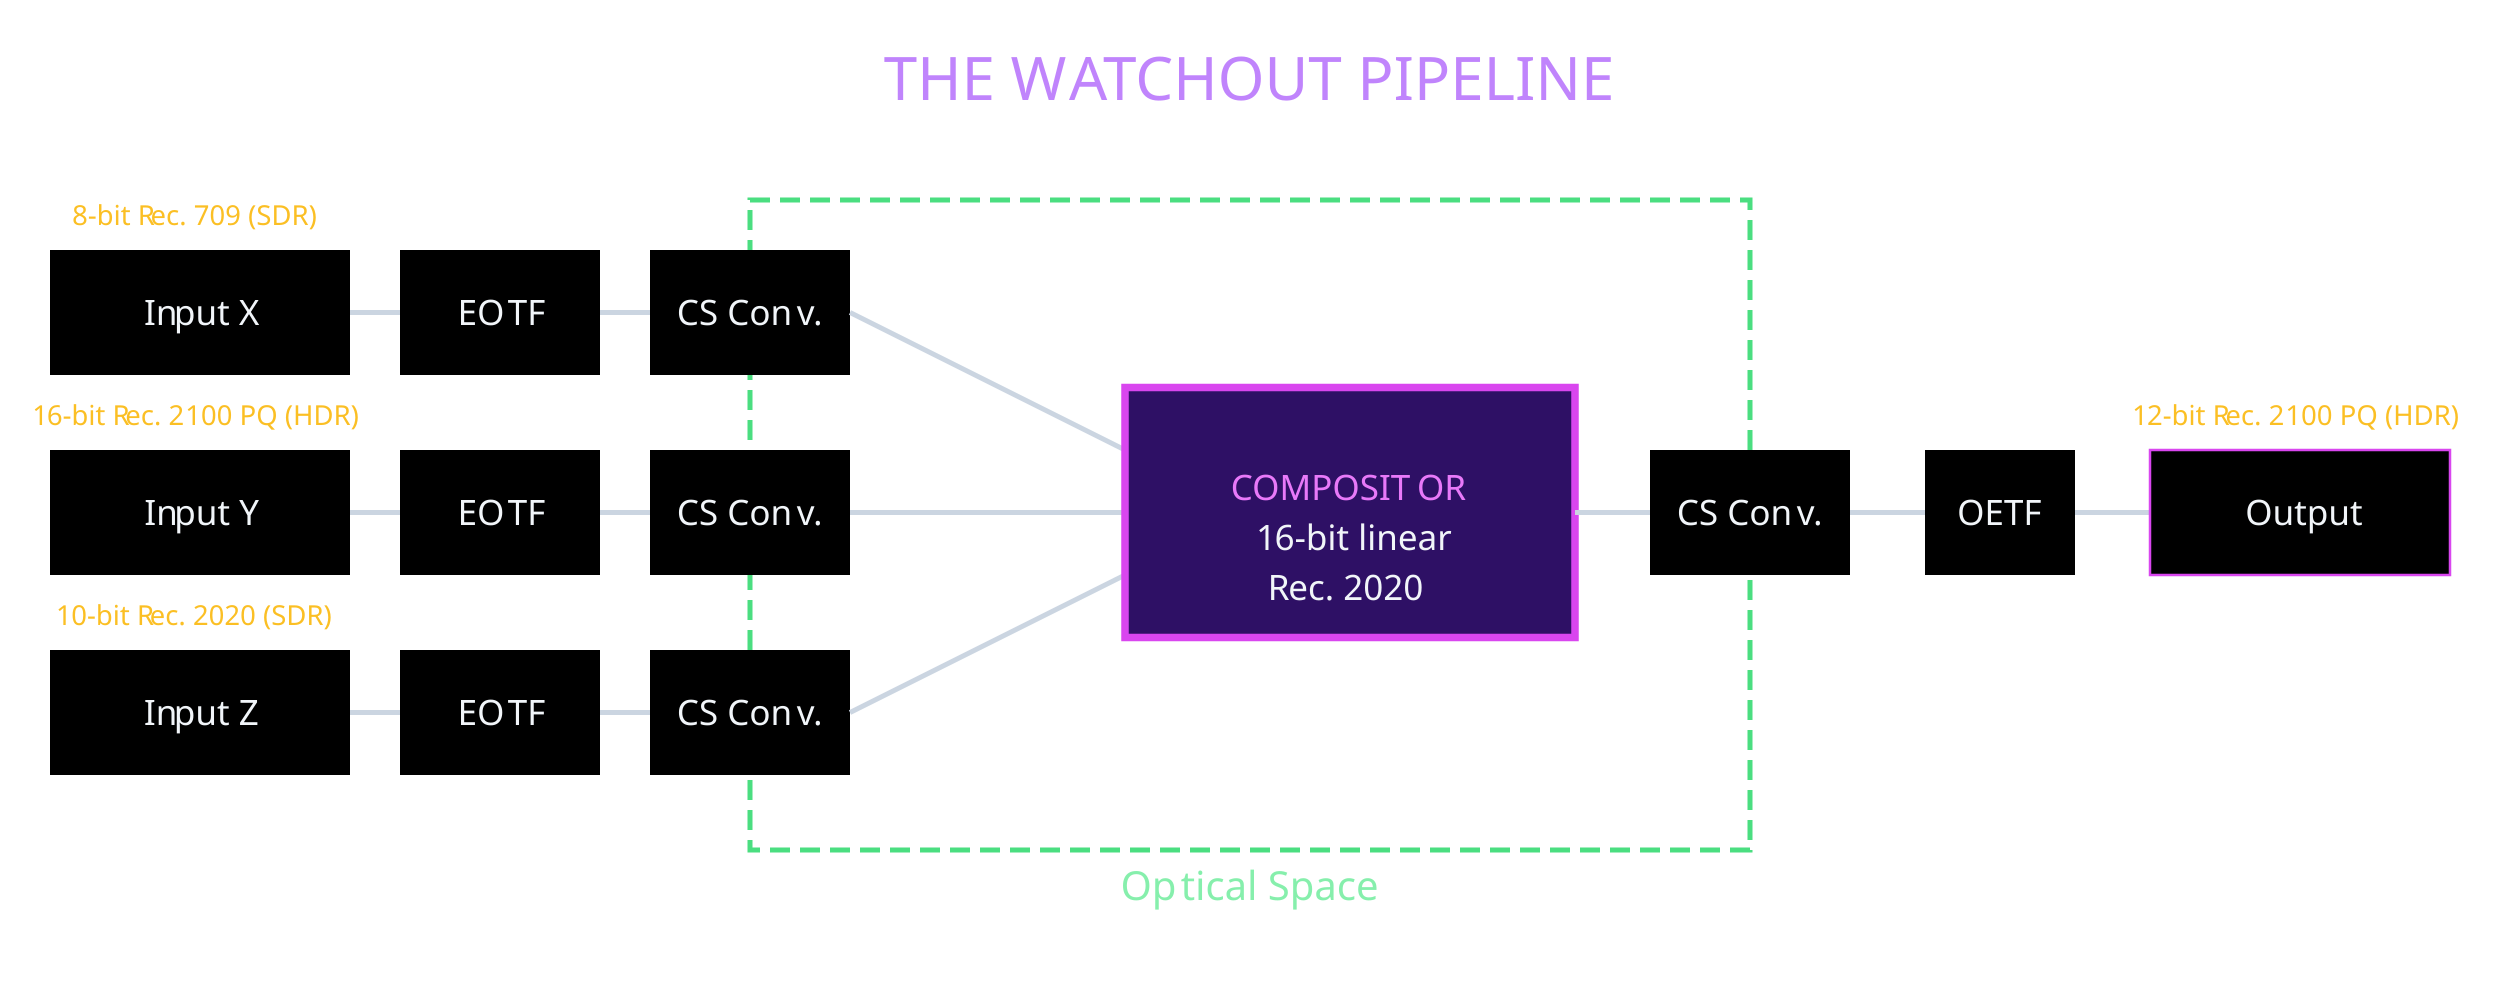
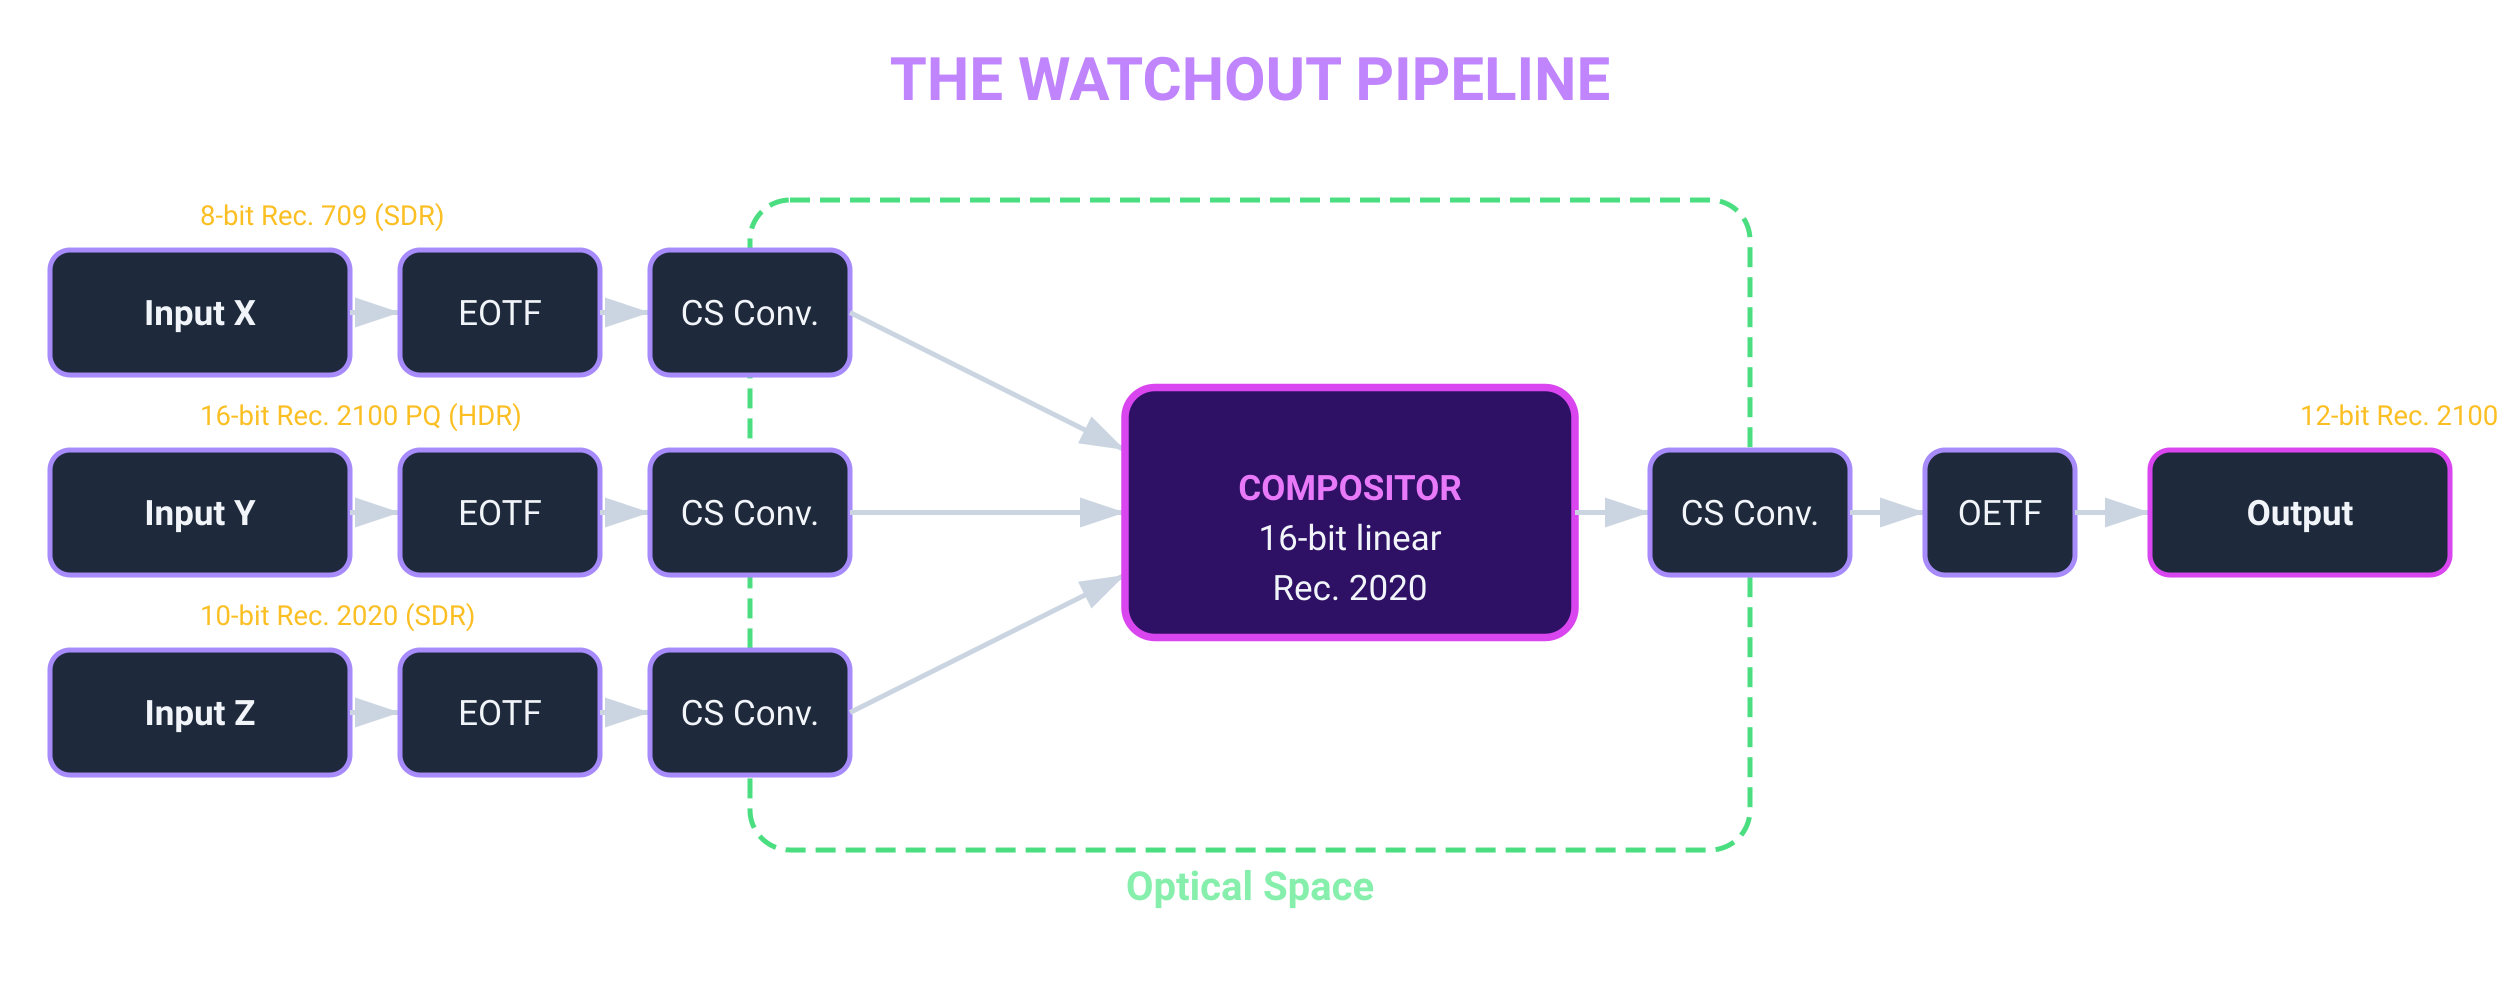
- <svg xmlns="http://www.w3.org/2000/svg" width="100%" height="100%" viewBox="0 0 1000 400" version="1.1" xml:space="preserve" style="fill-rule:evenodd;clip-rule:evenodd;">
-   <text x="353.51px" y="40px" style="font-family:'Futura-Medium', 'Futura', sans-serif;font-weight:500;font-size:24px;fill:#c084fc;">THE W<tspan x="427.584px 444.354px 455.287px 472.607px 490.209px " y="40px 40px 40px 40px 40px ">ATCHO</tspan>UT PIPELINE</text>
-   <rect x="300" y="80" width="400" height="260" style="fill:none;stroke:#4ade80;stroke-width:2px;stroke-dasharray:8,4;" />
-   <text x="448.238px" y="360px" style="font-family:'Futura-Medium', 'Futura', sans-serif;font-weight:500;font-size:16px;fill:#86efac;">Op<tspan x="472.27px 476.645px " y="360px 360px ">ti</tspan>cal Space</text>
-   <g>
-     <text x="28.838px" y="90px" style="font-family:'Futura-Medium', 'Futura', sans-serif;font-weight:500;font-size:11px;fill:#fbbf24;">8-bit R<tspan x="60.205px 66.29px " y="90px 90px ">ec</tspan>. 709 (SDR)</text>
-     <rect x="20" y="100" width="120" height="50" />
-     <text x="57.602px" y="130px" style="font-family:'Futura-Medium', 'Futura', sans-serif;font-weight:500;font-size:14px;fill:#f1f5f9;">In<tspan x="69.579px 77.973px " y="130px 130px ">pu</tspan>t X</text>
+ <svg xmlns="http://www.w3.org/2000/svg" width="1000" height="400" viewBox="0 0 1000 400">
+   <defs>
+     <style>
+       /* Dark Mode Colors derived from system_architecture_diagram_dark.svg */
+       .box { fill: #1e293b; stroke: #a78bfa; stroke-width: 2; rx: 8; ry: 8; }
+       .box-compositor { fill: #2e1065; stroke: #d946ef; stroke-width: 3; rx: 12; ry: 12; }
+       .optical-space { fill: none; stroke: #4ade80; stroke-width: 2; stroke-dasharray: 8 4; rx: 16; ry: 16; }
+       .line { stroke: #cbd5e1; stroke-width: 2; fill: none; marker-end: url(#arrow); }
+       text { font-family: -apple-system, BlinkMacSystemFont, "Segoe UI", Roboto, Helvetica, Arial, sans-serif; }
+       .text { font-size: 14px; text-anchor: middle; fill: #f1f5f9; }
+       .text-sub { font-size: 11px; fill: #94a3b8; }
+       .text-title { font-size: 24px; font-weight: 700; fill: #c084fc; text-anchor: middle; }
+       .text-label { font-size: 12px; font-weight: 600; fill: #86efac; text-anchor: middle; }
+     </style>
+     <marker id="arrow" markerWidth="10" markerHeight="10" refX="9" refY="3" orient="auto" markerUnits="strokeWidth">
+       <path d="M0,0 L0,6 L9,3 z" fill="#cbd5e1" />
+     </marker>
+   </defs>
+   <text x="500" y="40" class="text-title">THE WATCHOUT PIPELINE</text>
+   <rect x="300" y="80" width="400" height="260" class="optical-space" />
+   <text x="500" y="360" class="text-label" style="font-size: 16px;">Optical Space</text>
+   <g transform="translate(20, 100)">
+     <text x="60" y="-10" class="text-sub" style="fill:#fbbf24">8-bit Rec. 709 (SDR)</text>
+     <rect width="120" height="50" class="box" />
+     <text x="60" y="30" class="text" style="font-weight:600">Input X</text>
  </g>
-   <path d="M140,125l20,0" style="fill:none;fill-rule:nonzero;stroke:#cbd5e1;stroke-width:2px;" />
-   <g>
-     <rect x="160" y="100" width="80" height="50" />
-     <text x="183.04px" y="130px" style="font-family:'Futura-Medium', 'Futura', sans-serif;font-weight:500;font-size:14px;fill:#f1f5f9;">EO<tspan x="203.09px 209.844px " y="130px 130px ">TF</tspan>
-     </text>
+   <path d="M140,125 L160,125" class="line" />
+   <g transform="translate(160, 100)">
+     <rect width="80" height="50" class="box" />
+     <text x="40" y="30" class="text">EOTF</text>
  </g>
-   <path d="M240,125l20,0" style="fill:none;fill-rule:nonzero;stroke:#cbd5e1;stroke-width:2px;" />
-   <g>
-     <rect x="260" y="100" width="80" height="50" />
-     <text x="270.718px" y="130px" style="font-family:'Futura-Medium', 'Futura', sans-serif;font-weight:500;font-size:14px;fill:#f1f5f9;">CS Con<tspan x="318.7px 324.961px " y="130px 130px ">v.</tspan>
-     </text>
+   <path d="M240,125 L260,125" class="line" />
+   <g transform="translate(260, 100)">
+     <rect width="80" height="50" class="box" />
+     <text x="40" y="30" class="text">CS Conv.</text>
  </g>
-   <path d="M340,125l110,55" style="fill:none;fill-rule:nonzero;stroke:#cbd5e1;stroke-width:2px;" />
-   <g>
-     <text x="12.915px" y="170px" style="font-family:'Futura-Medium', 'Futura', sans-serif;font-weight:500;font-size:11px;fill:#fbbf24;">1<tspan x="18.737px 25.526px " y="170px 170px ">6-</tspan>bit R<tspan x="50.104px 56.19px " y="170px 170px ">ec</tspan>. 2<tspan x="74.086px 80.215px 87.004px " y="170px 170px 170px ">100</tspan> PQ (HDR)</text>
-     <rect x="20" y="180" width="120" height="50" />
-     <text x="57.725px" y="210px" style="font-family:'Futura-Medium', 'Futura', sans-serif;font-weight:500;font-size:14px;fill:#f1f5f9;">In<tspan x="69.702px 78.096px " y="210px 210px ">pu</tspan>t Y</text>
+   <path d="M340,125 L450,180" class="line" />
+   <g transform="translate(20, 180)">
+     <text x="60" y="-10" class="text-sub" style="fill:#fbbf24">16-bit Rec. 2100 PQ (HDR)</text>
+     <rect width="120" height="50" class="box" />
+     <text x="60" y="30" class="text" style="font-weight:600">Input Y</text>
  </g>
-   <path d="M140,205l20,0" style="fill:none;fill-rule:nonzero;stroke:#cbd5e1;stroke-width:2px;" />
-   <g>
-     <rect x="160" y="180" width="80" height="50" />
-     <text x="183.04px" y="210px" style="font-family:'Futura-Medium', 'Futura', sans-serif;font-weight:500;font-size:14px;fill:#f1f5f9;">EO<tspan x="203.09px 209.844px " y="210px 210px ">TF</tspan>
-     </text>
+   <path d="M140,205 L160,205" class="line" />
+   <g transform="translate(160, 180)">
+     <rect width="80" height="50" class="box" />
+     <text x="40" y="30" class="text">EOTF</text>
  </g>
-   <path d="M240,205l20,0" style="fill:none;fill-rule:nonzero;stroke:#cbd5e1;stroke-width:2px;" />
-   <g>
-     <rect x="260" y="180" width="80" height="50" />
-     <text x="270.718px" y="210px" style="font-family:'Futura-Medium', 'Futura', sans-serif;font-weight:500;font-size:14px;fill:#f1f5f9;">CS Con<tspan x="318.7px 324.961px " y="210px 210px ">v.</tspan>
-     </text>
+   <path d="M240,205 L260,205" class="line" />
+   <g transform="translate(260, 180)">
+     <rect width="80" height="50" class="box" />
+     <text x="40" y="30" class="text">CS Conv.</text>
  </g>
-   <path d="M340,205l110,0" style="fill:none;fill-rule:nonzero;stroke:#cbd5e1;stroke-width:2px;" />
-   <g>
-     <text x="22.379px" y="250px" style="font-family:'Futura-Medium', 'Futura', sans-serif;font-weight:500;font-size:11px;fill:#fbbf24;">1<tspan x="28.507px 35.296px " y="250px 250px ">0-</tspan>bit R<tspan x="59.875px 65.96px " y="250px 250px ">ec</tspan>. 2020 (SDR)</text>
-     <rect x="20" y="260" width="120" height="50" />
-     <text x="57.551px" y="290px" style="font-family:'Futura-Medium', 'Futura', sans-serif;font-weight:500;font-size:14px;fill:#f1f5f9;">In<tspan x="69.527px 77.922px " y="290px 290px ">pu</tspan>t Z</text>
+   <path d="M340,205 L450,205" class="line" />
+   <g transform="translate(20, 260)">
+     <text x="60" y="-10" class="text-sub" style="fill:#fbbf24">10-bit Rec. 2020 (SDR)</text>
+     <rect width="120" height="50" class="box" />
+     <text x="60" y="30" class="text" style="font-weight:600">Input Z</text>
  </g>
-   <path d="M140,285l20,0" style="fill:none;fill-rule:nonzero;stroke:#cbd5e1;stroke-width:2px;" />
-   <g>
-     <rect x="160" y="260" width="80" height="50" />
-     <text x="183.04px" y="290px" style="font-family:'Futura-Medium', 'Futura', sans-serif;font-weight:500;font-size:14px;fill:#f1f5f9;">EO<tspan x="203.09px 209.844px " y="290px 290px ">TF</tspan>
-     </text>
+   <path d="M140,285 L160,285" class="line" />
+   <g transform="translate(160, 260)">
+     <rect width="80" height="50" class="box" />
+     <text x="40" y="30" class="text">EOTF</text>
  </g>
-   <path d="M240,285l20,0" style="fill:none;fill-rule:nonzero;stroke:#cbd5e1;stroke-width:2px;" />
-   <g>
-     <rect x="260" y="260" width="80" height="50" />
-     <text x="270.718px" y="290px" style="font-family:'Futura-Medium', 'Futura', sans-serif;font-weight:500;font-size:14px;fill:#f1f5f9;">CS Con<tspan x="318.7px 324.961px " y="290px 290px ">v.</tspan>
-     </text>
+   <path d="M240,285 L260,285" class="line" />
+   <g transform="translate(260, 260)">
+     <rect width="80" height="50" class="box" />
+     <text x="40" y="30" class="text">CS Conv.</text>
  </g>
-   <path d="M340,285l110,-55" style="fill:none;fill-rule:nonzero;stroke:#cbd5e1;stroke-width:2px;" />
-   <g>
-     <rect x="450" y="155" width="180" height="100" style="fill:#2e1065;stroke:#d946ef;stroke-width:3px;" />
-     <text x="492.285px" y="200px" style="font-family:'Futura-Medium', 'Futura', sans-serif;font-weight:500;font-size:14px;fill:#e879f9;">COMPOSIT<tspan x="566.776px 579.286px " y="200px 200px ">OR</tspan>
-     </text>
-     <text x="502.423px" y="220px" style="font-family:'Futura-Medium', 'Futura', sans-serif;font-weight:500;font-size:14px;fill:#f1f5f9;">1<tspan x="509.833px 518.474px " y="220px 220px ">6-</tspan>bit linear</text>
-     <text x="507.088px" y="240px" style="font-family:'Futura-Medium', 'Futura', sans-serif;font-weight:500;font-size:14px;fill:#f1f5f9;">R<tspan x="515.292px 523.037px " y="240px 240px ">ec</tspan>. 2020</text>
+   <path d="M340,285 L450,230" class="line" />
+   <g transform="translate(450, 155)">
+     <rect width="180" height="100" class="box-compositor" />
+     <text x="90" y="45" class="text" style="font-weight:700; fill:#e879f9">COMPOSITOR</text>
+     <text x="90" y="65" class="text">16-bit linear</text>
+     <text x="90" y="85" class="text">Rec. 2020</text>
  </g>
-   <path d="M630,205l30,0" style="fill:none;fill-rule:nonzero;stroke:#cbd5e1;stroke-width:2px;" />
-   <g>
-     <rect x="660" y="180" width="80" height="50" />
-     <text x="670.718px" y="210px" style="font-family:'Futura-Medium', 'Futura', sans-serif;font-weight:500;font-size:14px;fill:#f1f5f9;">CS Con<tspan x="718.7px 724.961px " y="210px 210px ">v.</tspan>
-     </text>
+   <path d="M630,205 L660,205" class="line" />
+   <g transform="translate(660, 180)">
+     <rect width="80" height="50" class="box" />
+     <text x="40" y="30" class="text">CS Conv.</text>
  </g>
-   <path d="M740,205l30,0" style="fill:none;fill-rule:nonzero;stroke:#cbd5e1;stroke-width:2px;" />
-   <g>
-     <rect x="770" y="180" width="60" height="50" />
-     <text x="782.852px" y="210px" style="font-family:'Futura-Medium', 'Futura', sans-serif;font-weight:500;font-size:14px;fill:#f1f5f9;">OETF</text>
+   <path d="M740,205 L770,205" class="line" />
+   <g transform="translate(770, 180)">
+     <rect width="60" height="50" class="box" />
+     <text x="30" y="30" class="text">OETF</text>
  </g>
-   <path d="M830,205l30,0" style="fill:none;fill-rule:nonzero;stroke:#cbd5e1;stroke-width:2px;" />
-   <g>
-     <text x="852.867px" y="170px" style="font-family:'Futura-Medium', 'Futura', sans-serif;font-weight:500;font-size:11px;fill:#fbbf24;">1<tspan x="858.786px 865.575px " y="170px 170px ">2-</tspan>bit R<tspan x="890.153px 896.238px " y="170px 170px ">ec</tspan>. 2<tspan x="914.135px 920.263px 927.052px " y="170px 170px 170px ">100</tspan> PQ (HDR)</text>
-     <rect x="860" y="180" width="120" height="50" style="stroke:#d946ef;stroke-width:1px;" />
-     <text x="898.091px" y="210px" style="font-family:'Futura-Medium', 'Futura', sans-serif;font-weight:500;font-size:14px;fill:#f1f5f9;">Output</text>
+   <path d="M830,205 L860,205" class="line" />
+   <g transform="translate(860, 180)">
+     <text x="60" y="-10" class="text-sub" style="fill:#fbbf24">12-bit Rec. 2100 PQ (HDR)</text>
+     <rect width="120" height="50" class="box" style="stroke:#d946ef" />
+     <text x="60" y="30" class="text" style="font-weight:600">Output</text>
  </g>
</svg>
